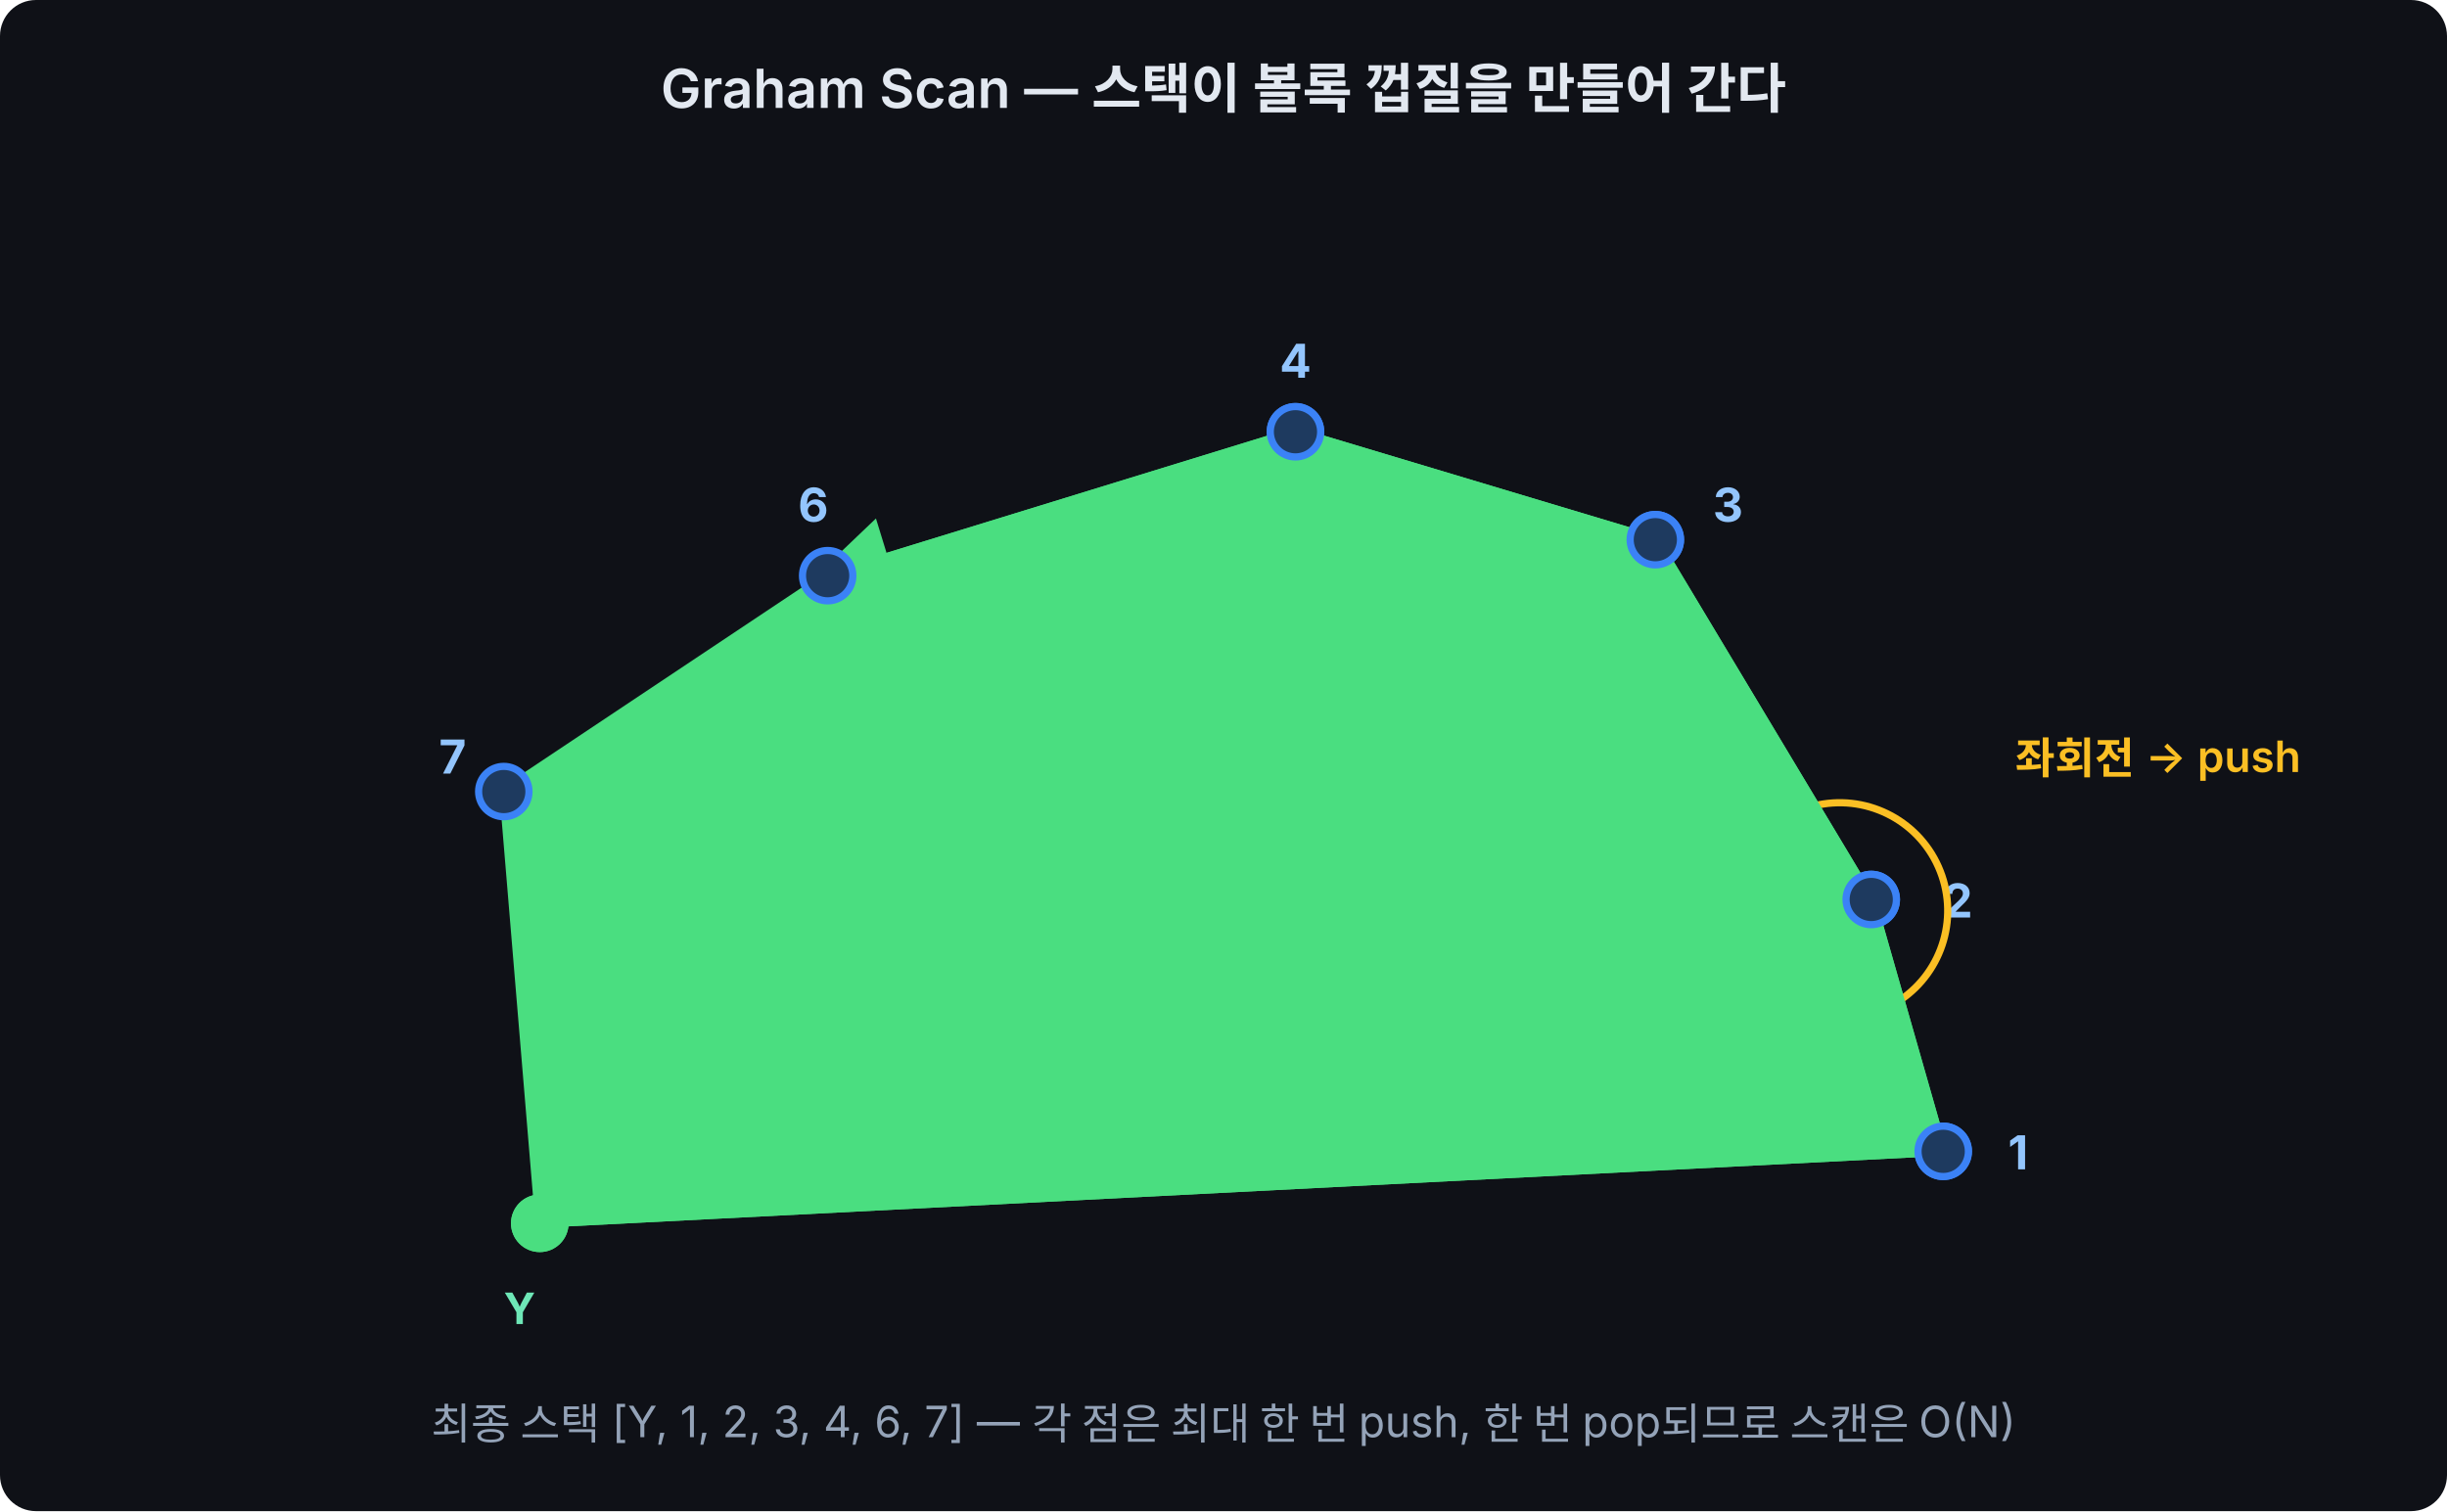
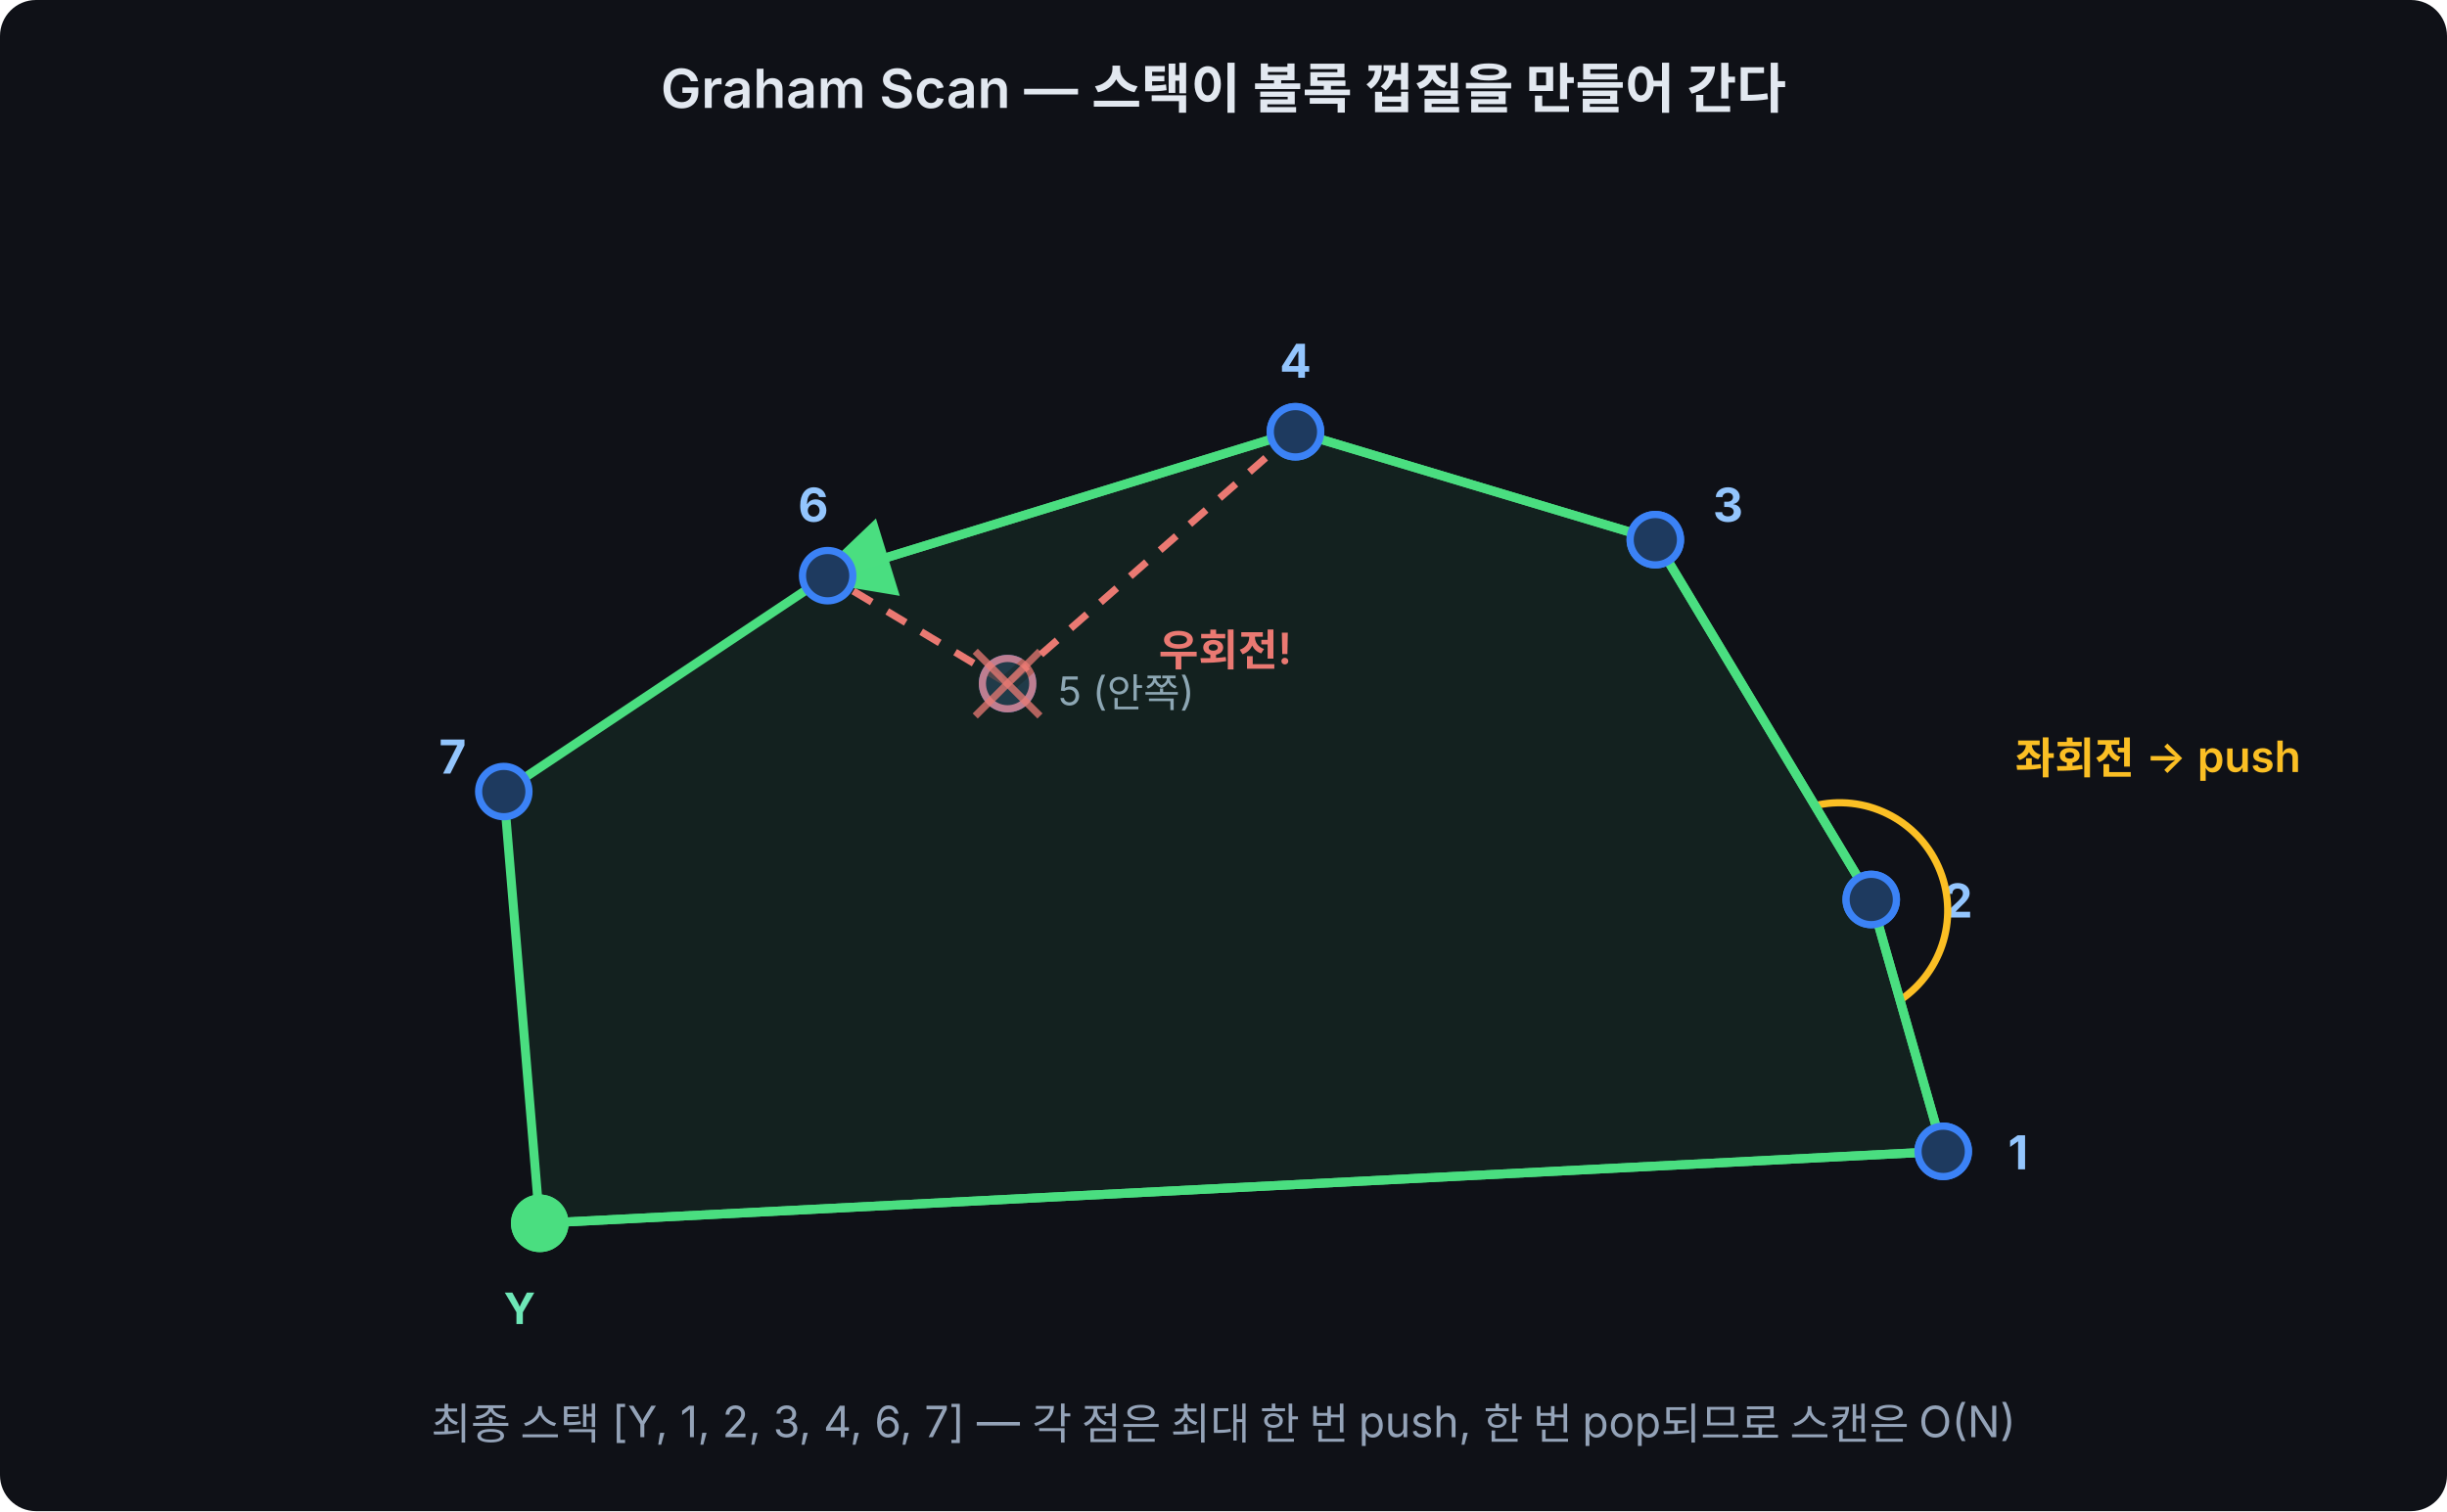
<svg xmlns="http://www.w3.org/2000/svg" viewBox="0 0 680 420" width="1020" height="630" font-family="system-ui,-apple-system,sans-serif">
  <rect width="680" height="420" rx="10" fill="#0f1117" />
  <defs>
    <marker id="ss-g" markerWidth="9" markerHeight="9" refX="7" refY="4.5" orient="auto">
      <path d="M0,0 L9,4.5 L0,9 Z" fill="#4ade80" />
    </marker>
  </defs>
  <text x="340" y="30" text-anchor="middle" fill="#e2e8f0" font-size="15" font-weight="600">Graham Scan — 스택이 볼록 껍질을 만들어 간다</text>
  <g fill="#64748b">
    <circle cx="540" cy="320" r="5" />
    <circle cx="520" cy="250" r="5" />
    <circle cx="460" cy="150" r="5" />
    <circle cx="360" cy="120" r="5" />
    <circle cx="280" cy="190" r="5" />
    <circle cx="230" cy="160" r="5" />
    <circle cx="140" cy="220" r="5" />
  </g>
  <g data-step="1" data-step-label="기준점 Y에서 시작한다">
    <circle cx="150" cy="340" r="8" fill="#4ade80" />
    <text x="140" y="368" fill="#6ee7b7" font-size="12" font-weight="700">Y</text>
  </g>
  <g data-step="2" data-step-label="처음 두 점 Y와 1을 스택에 넣는다">
    <line x1="150" y1="340" x2="540" y2="320" stroke="#4ade80" stroke-width="2.5" />
    <circle cx="540" cy="320" r="7" fill="#1e3a5f" stroke="#3b82f6" stroke-width="2" />
    <text x="558" y="325" fill="#93c5fd" font-size="13" font-weight="700">1</text>
  </g>
  <g data-step="3" data-step-label="점 2가 좌회전이므로 push한다">
    <line x1="540" y1="320" x2="520" y2="250" stroke="#4ade80" stroke-width="2.5" />
    <circle cx="520" cy="250" r="7" fill="#1e3a5f" stroke="#3b82f6" stroke-width="2" />
    <text x="540" y="255" fill="#93c5fd" font-size="13" font-weight="700">2</text>
  </g>
  <g data-step="4" data-step-label="점 3도 좌회전 — 1→2 방향에서 2→3이 왼쪽으로 꺾인다">
    <path d="M 528 278 A 30 30 0 0 0 504 224" fill="none" stroke="#fbbf24" stroke-width="2" />
    <text x="560" y="215" fill="#fbbf24" font-size="12" font-weight="600">좌회전 → push</text>
    <line x1="520" y1="250" x2="460" y2="150" stroke="#4ade80" stroke-width="2.5" />
    <circle cx="460" cy="150" r="7" fill="#1e3a5f" stroke="#3b82f6" stroke-width="2" />
    <text x="476" y="145" fill="#93c5fd" font-size="13" font-weight="700">3</text>
  </g>
  <g data-step="5" data-step-label="점 4와 5가 차례로 쌓인다">
    <line x1="460" y1="150" x2="360" y2="120" stroke="#4ade80" stroke-width="2.5" />
    <circle cx="360" cy="120" r="7" fill="#1e3a5f" stroke="#3b82f6" stroke-width="2" />
    <text x="360" y="105" text-anchor="middle" fill="#93c5fd" font-size="13" font-weight="700">4</text>
    <line x1="360" y1="120" x2="280" y2="190" stroke="#4ade80" stroke-width="2.5" />
    <circle cx="280" cy="190" r="7" fill="#1e3a5f" stroke="#3b82f6" stroke-width="2" />
    <text x="294" y="196" fill="#93c5fd" font-size="13" font-weight="700">5</text>
  </g>
  <g data-step="6" data-step-label="점 6에서 4→5→6이 우회전이다 — 5는 선분 4–6보다 안쪽이다">
    <line x1="280" y1="190" x2="230" y2="160" stroke="#f87171" stroke-width="2" stroke-dasharray="6 5" />
    <text x="322" y="185" fill="#f87171" font-size="12" font-weight="600">우회전!</text>
    <circle cx="230" cy="160" r="7" fill="#4ade80" />
    <text x="226" y="145" text-anchor="middle" fill="#6ee7b7" font-size="13" font-weight="700">6</text>
  </g>
  <g data-step="7" data-step-label="5를 pop하고 4→6을 잇는다 — 3→4→6이 좌회전이라 여기서 멈춘다">
    <line x1="360" y1="120" x2="280" y2="190" stroke="#0f1117" stroke-width="5" />
    <line x1="360" y1="120" x2="280" y2="190" stroke="#f87171" stroke-width="2" stroke-dasharray="6 5" />
    <rect x="288" y="183" width="20" height="17" fill="#0f1117" />
    <text x="294" y="196" fill="#94a3b8" font-size="11">5 (안쪽)</text>
    <circle cx="280" cy="190" r="7" fill="#1e293b" stroke="#f87171" stroke-width="2" opacity="0.75" />
    <line x1="271" y1="181" x2="289" y2="199" stroke="#f87171" stroke-width="2" opacity="0.75" />
    <line x1="289" y1="181" x2="271" y2="199" stroke="#f87171" stroke-width="2" opacity="0.75" />
    <line x1="360" y1="120" x2="230" y2="160" stroke="#4ade80" stroke-width="2.5" marker-end="url(#ss-g)" />
  </g>
  <g data-step="8" data-step-label="점 7까지 처리하면 스택에 껍질 꼭짓점만 남는다">
-     <polygon points="150,340 540,320 520,250 460,150 360,120 230,160 140,220" fill="#4ade80" stroke="#4ade80" stroke-width="2.5" />
+     <polygon points="150,340 540,320 520,250 460,150 360,120 230,160 140,220" fill="#4ade80" fill-opacity="0.08" stroke="#4ade80" stroke-width="2.5" />
    <circle cx="150" cy="340" r="8" fill="#4ade80" />
    <circle cx="540" cy="320" r="7" fill="#1e3a5f" stroke="#3b82f6" stroke-width="2" />
    <circle cx="520" cy="250" r="7" fill="#1e3a5f" stroke="#3b82f6" stroke-width="2" />
    <circle cx="460" cy="150" r="7" fill="#1e3a5f" stroke="#3b82f6" stroke-width="2" />
    <circle cx="360" cy="120" r="7" fill="#1e3a5f" stroke="#3b82f6" stroke-width="2" />
    <rect x="218" y="132" width="18" height="16" fill="#0f1117" />
    <circle cx="230" cy="160" r="7" fill="#1e3a5f" stroke="#3b82f6" stroke-width="2" />
    <text x="226" y="145" text-anchor="middle" fill="#93c5fd" font-size="13" font-weight="700">6</text>
    <circle cx="140" cy="220" r="7" fill="#1e3a5f" stroke="#3b82f6" stroke-width="2" />
    <text x="122" y="215" fill="#93c5fd" font-size="13" font-weight="700">7</text>
    <text x="340" y="400" text-anchor="middle" fill="#94a3b8" font-size="12">최종 스택 [Y, 1, 2, 3, 4, 6, 7] — 각 점은 최대 한 번 push, 한 번 pop되므로 스캔은 O(N)</text>
  </g>
</svg>
